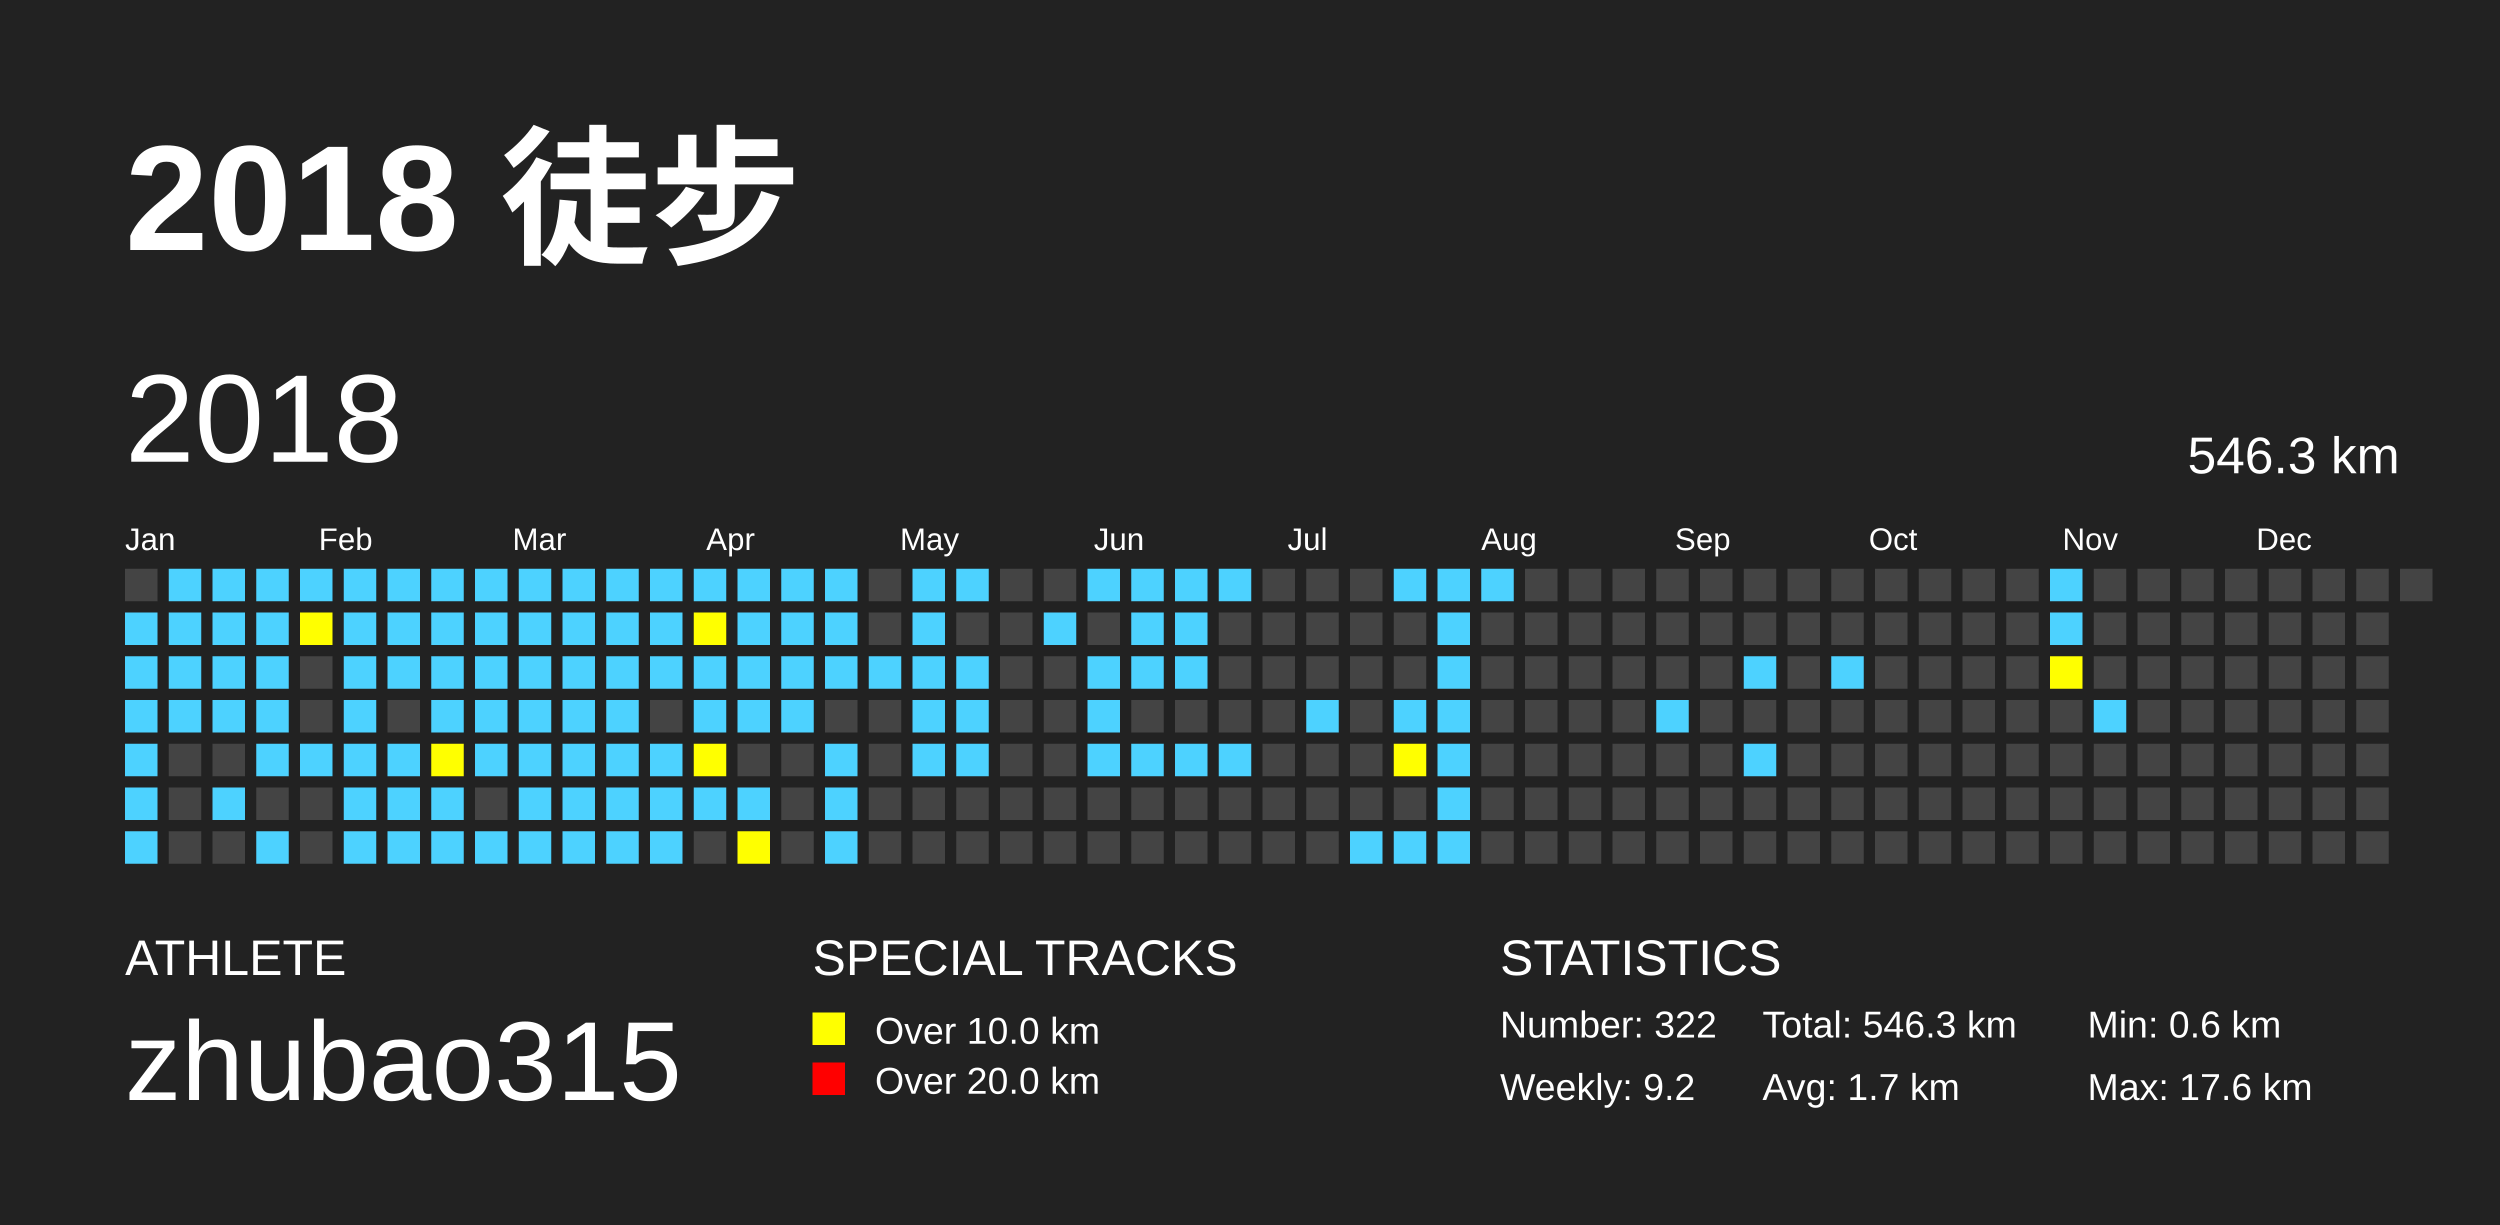
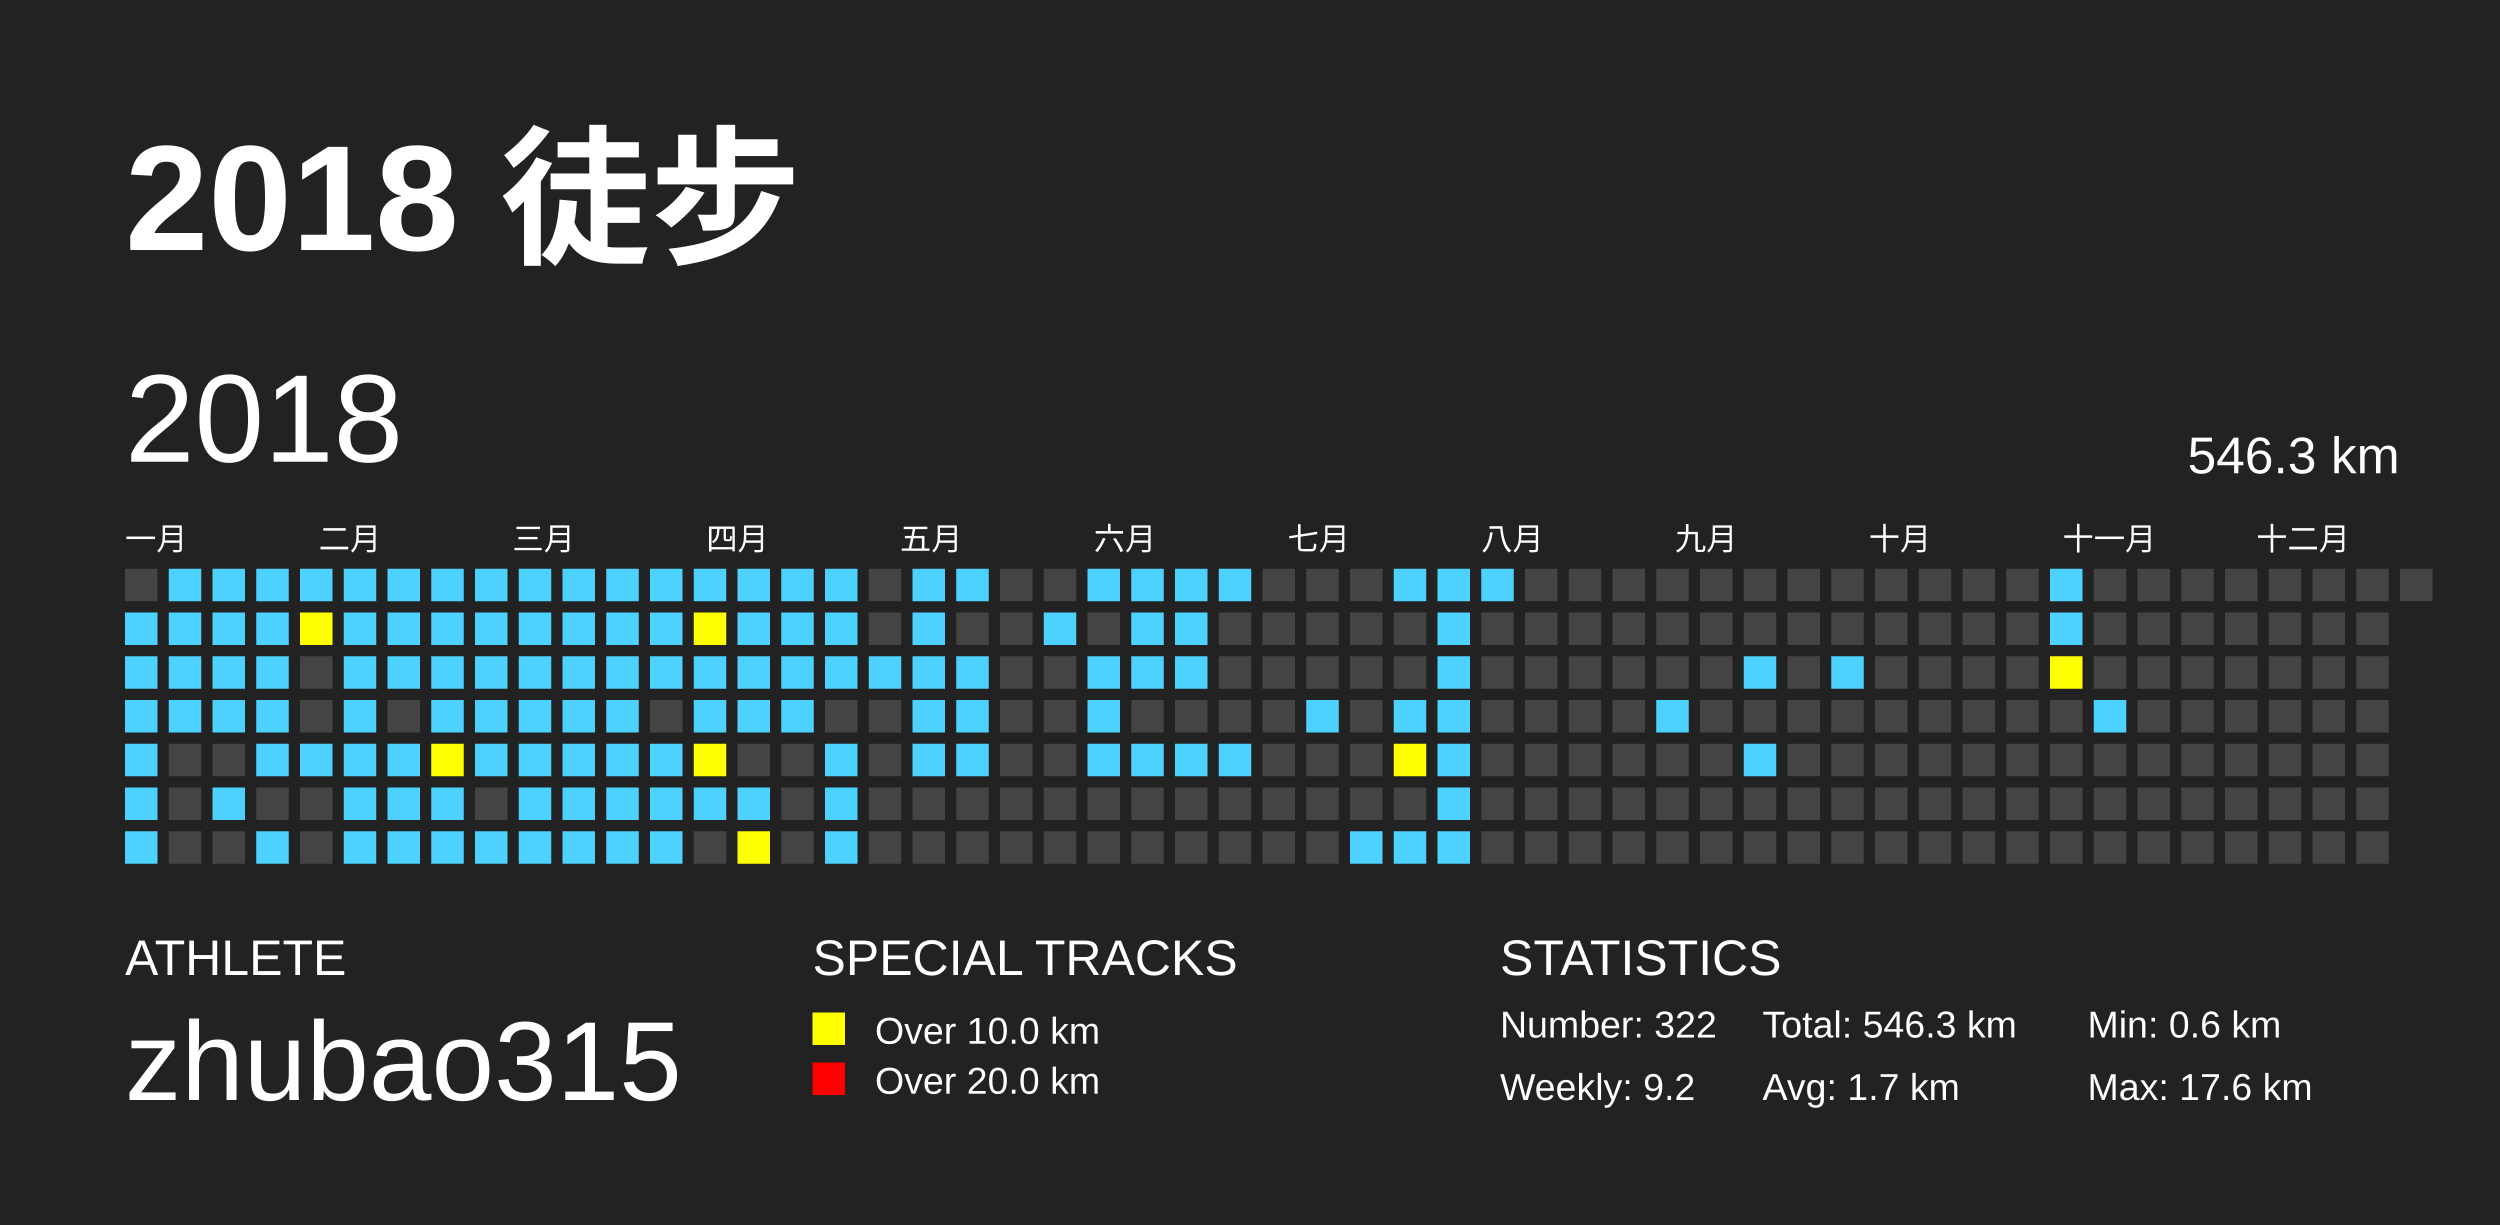
<svg xmlns="http://www.w3.org/2000/svg" baseProfile="full" height="98mm" version="1.1" viewBox="0,0,200,98" width="200mm">
  <defs />
  <rect fill="#222222" height="98" width="200" x="0" y="0" />
  <text fill="#FFFFFF" style="font-size:12px; font-family:Arial; font-weight:bold;" x="10" y="20">2018 徒步</text>
  <text fill="#FFFFFF" style="font-size:4px; font-family:Arial" x="10" y="78">ATHLETE</text>
  <text fill="#FFFFFF" style="font-size:9px; font-family:Arial" x="10" y="88">zhubao315</text>
  <text fill="#FFFFFF" style="font-size:4px; font-family:Arial" x="65" y="78">SPECIAL TRACKS</text>
  <rect fill="yellow" height="2.6" width="2.6" x="65" y="81" />
  <text fill="#FFFFFF" style="font-size:3px; font-family:Arial" x="70" y="83.5">Over 10.0 km</text>
  <rect fill="red" height="2.6" width="2.6" x="65" y="85" />
  <text fill="#FFFFFF" style="font-size:3px; font-family:Arial" x="70" y="87.5">Over 20.0 km</text>
  <text fill="#FFFFFF" style="font-size:4px; font-family:Arial" x="120" y="78">STATISTICS</text>
  <text fill="#FFFFFF" style="font-size:3px; font-family:Arial" x="120" y="83">Number: 322</text>
  <text fill="#FFFFFF" style="font-size:3px; font-family:Arial" x="120" y="88">Weekly: 9.2</text>
  <text fill="#FFFFFF" style="font-size:3px; font-family:Arial" x="141" y="83">Total: 546.3 km</text>
  <text fill="#FFFFFF" style="font-size:3px; font-family:Arial" x="141" y="88">Avg: 1.7 km</text>
  <text fill="#FFFFFF" style="font-size:3px; font-family:Arial" x="167" y="83">Min: 0.6 km</text>
  <text fill="#FFFFFF" style="font-size:3px; font-family:Arial" x="167" y="88">Max: 17.6 km</text>
  <text dominant-baseline="hanging" fill="#FFFFFF" style="font-size:10.0px; font-family:Arial;" x="10" y="30">2018</text>
  <text dominant-baseline="hanging" fill="#FFFFFF" style="font-size:4.125px; font-family:Arial;" x="175" y="35">546.3 km</text>
-   <text fill="#FFFFFF" style="font-size:2.5px; font-family:Arial" x="10.0" y="44">Jan</text>
-   <text fill="#FFFFFF" style="font-size:2.5px; font-family:Arial" x="25.5" y="44">Feb</text>
-   <text fill="#FFFFFF" style="font-size:2.5px; font-family:Arial" x="41.0" y="44">Mar</text>
-   <text fill="#FFFFFF" style="font-size:2.5px; font-family:Arial" x="56.5" y="44">Apr</text>
-   <text fill="#FFFFFF" style="font-size:2.5px; font-family:Arial" x="72.0" y="44">May</text>
-   <text fill="#FFFFFF" style="font-size:2.5px; font-family:Arial" x="87.5" y="44">Jun</text>
-   <text fill="#FFFFFF" style="font-size:2.5px; font-family:Arial" x="103.0" y="44">Jul</text>
-   <text fill="#FFFFFF" style="font-size:2.5px; font-family:Arial" x="118.5" y="44">Aug</text>
-   <text fill="#FFFFFF" style="font-size:2.5px; font-family:Arial" x="134.0" y="44">Sep</text>
-   <text fill="#FFFFFF" style="font-size:2.5px; font-family:Arial" x="149.5" y="44">Oct</text>
-   <text fill="#FFFFFF" style="font-size:2.5px; font-family:Arial" x="165.0" y="44">Nov</text>
-   <text fill="#FFFFFF" style="font-size:2.5px; font-family:Arial" x="180.5" y="44">Dec</text>
+   <text fill="#FFFFFF" style="font-size:2.5px; font-family:Arial" x="10.0" y="44">一月</text>
+   <text fill="#FFFFFF" style="font-size:2.5px; font-family:Arial" x="25.5" y="44">二月</text>
+   <text fill="#FFFFFF" style="font-size:2.5px; font-family:Arial" x="41.0" y="44">三月</text>
+   <text fill="#FFFFFF" style="font-size:2.5px; font-family:Arial" x="56.5" y="44">四月</text>
+   <text fill="#FFFFFF" style="font-size:2.5px; font-family:Arial" x="72.0" y="44">五月</text>
+   <text fill="#FFFFFF" style="font-size:2.5px; font-family:Arial" x="87.5" y="44">六月</text>
+   <text fill="#FFFFFF" style="font-size:2.5px; font-family:Arial" x="103.0" y="44">七月</text>
+   <text fill="#FFFFFF" style="font-size:2.5px; font-family:Arial" x="118.5" y="44">八月</text>
+   <text fill="#FFFFFF" style="font-size:2.5px; font-family:Arial" x="134.0" y="44">九月</text>
+   <text fill="#FFFFFF" style="font-size:2.5px; font-family:Arial" x="149.5" y="44">十月</text>
+   <text fill="#FFFFFF" style="font-size:2.5px; font-family:Arial" x="165.0" y="44">十一月</text>
+   <text fill="#FFFFFF" style="font-size:2.5px; font-family:Arial" x="180.5" y="44">十二月</text>
  <rect fill="#444444" height="2.6" width="2.6" x="10.0" y="45.5" />
  <rect fill="#4DD2FF" height="2.6" width="2.6" x="10.0" y="49.0" />
  <rect fill="#4DD2FF" height="2.6" width="2.6" x="10.0" y="52.5" />
  <rect fill="#4DD2FF" height="2.6" width="2.6" x="10.0" y="56.0" />
  <rect fill="#4DD2FF" height="2.6" width="2.6" x="10.0" y="59.5" />
  <rect fill="#4DD2FF" height="2.6" width="2.6" x="10.0" y="63.0" />
  <rect fill="#4DD2FF" height="2.6" width="2.6" x="10.0" y="66.5" />
  <rect fill="#4DD2FF" height="2.6" width="2.6" x="13.5" y="45.5" />
  <rect fill="#4DD2FF" height="2.6" width="2.6" x="13.5" y="49.0" />
  <rect fill="#4DD2FF" height="2.6" width="2.6" x="13.5" y="52.5" />
  <rect fill="#4DD2FF" height="2.6" width="2.6" x="13.5" y="56.0" />
  <rect fill="#444444" height="2.6" width="2.6" x="13.5" y="59.5" />
  <rect fill="#444444" height="2.6" width="2.6" x="13.5" y="63.0" />
  <rect fill="#444444" height="2.6" width="2.6" x="13.5" y="66.5" />
  <rect fill="#4DD2FF" height="2.6" width="2.6" x="17.0" y="45.5" />
  <rect fill="#4DD2FF" height="2.6" width="2.6" x="17.0" y="49.0" />
  <rect fill="#4DD2FF" height="2.6" width="2.6" x="17.0" y="52.5" />
  <rect fill="#4DD2FF" height="2.6" width="2.6" x="17.0" y="56.0" />
  <rect fill="#444444" height="2.6" width="2.6" x="17.0" y="59.5" />
  <rect fill="#4DD2FF" height="2.6" width="2.6" x="17.0" y="63.0" />
  <rect fill="#444444" height="2.6" width="2.6" x="17.0" y="66.5" />
  <rect fill="#4DD2FF" height="2.6" width="2.6" x="20.5" y="45.5" />
  <rect fill="#4DD2FF" height="2.6" width="2.6" x="20.5" y="49.0" />
  <rect fill="#4DD2FF" height="2.6" width="2.6" x="20.5" y="52.5" />
  <rect fill="#4DD2FF" height="2.6" width="2.6" x="20.5" y="56.0" />
  <rect fill="#4DD2FF" height="2.6" width="2.6" x="20.5" y="59.5" />
  <rect fill="#444444" height="2.6" width="2.6" x="20.5" y="63.0" />
  <rect fill="#4DD2FF" height="2.6" width="2.6" x="20.5" y="66.5" />
  <rect fill="#4DD2FF" height="2.6" width="2.6" x="24.0" y="45.5" />
  <rect fill="yellow" height="2.6" width="2.6" x="24.0" y="49.0" />
  <rect fill="#444444" height="2.6" width="2.6" x="24.0" y="52.5" />
  <rect fill="#444444" height="2.6" width="2.6" x="24.0" y="56.0" />
  <rect fill="#4DD2FF" height="2.6" width="2.6" x="24.0" y="59.5" />
  <rect fill="#444444" height="2.6" width="2.6" x="24.0" y="63.0" />
  <rect fill="#444444" height="2.6" width="2.6" x="24.0" y="66.5" />
  <rect fill="#4DD2FF" height="2.6" width="2.6" x="27.5" y="45.5" />
  <rect fill="#4DD2FF" height="2.6" width="2.6" x="27.5" y="49.0" />
  <rect fill="#4DD2FF" height="2.6" width="2.6" x="27.5" y="52.5" />
  <rect fill="#4DD2FF" height="2.6" width="2.6" x="27.5" y="56.0" />
  <rect fill="#4DD2FF" height="2.6" width="2.6" x="27.5" y="59.5" />
  <rect fill="#4DD2FF" height="2.6" width="2.6" x="27.5" y="63.0" />
  <rect fill="#4DD2FF" height="2.6" width="2.6" x="27.5" y="66.5" />
  <rect fill="#4DD2FF" height="2.6" width="2.6" x="31.0" y="45.5" />
  <rect fill="#4DD2FF" height="2.6" width="2.6" x="31.0" y="49.0" />
  <rect fill="#4DD2FF" height="2.6" width="2.6" x="31.0" y="52.5" />
  <rect fill="#444444" height="2.6" width="2.6" x="31.0" y="56.0" />
  <rect fill="#4DD2FF" height="2.6" width="2.6" x="31.0" y="59.5" />
  <rect fill="#4DD2FF" height="2.6" width="2.6" x="31.0" y="63.0" />
  <rect fill="#4DD2FF" height="2.6" width="2.6" x="31.0" y="66.5" />
  <rect fill="#4DD2FF" height="2.6" width="2.6" x="34.5" y="45.5" />
  <rect fill="#4DD2FF" height="2.6" width="2.6" x="34.5" y="49.0" />
  <rect fill="#4DD2FF" height="2.6" width="2.6" x="34.5" y="52.5" />
  <rect fill="#4DD2FF" height="2.6" width="2.6" x="34.5" y="56.0" />
  <rect fill="yellow" height="2.6" width="2.6" x="34.5" y="59.5" />
  <rect fill="#4DD2FF" height="2.6" width="2.6" x="34.5" y="63.0" />
  <rect fill="#4DD2FF" height="2.6" width="2.6" x="34.5" y="66.5" />
  <rect fill="#4DD2FF" height="2.6" width="2.6" x="38.0" y="45.5" />
  <rect fill="#4DD2FF" height="2.6" width="2.6" x="38.0" y="49.0" />
  <rect fill="#4DD2FF" height="2.6" width="2.6" x="38.0" y="52.5" />
  <rect fill="#4DD2FF" height="2.6" width="2.6" x="38.0" y="56.0" />
  <rect fill="#4DD2FF" height="2.6" width="2.6" x="38.0" y="59.5" />
  <rect fill="#444444" height="2.6" width="2.6" x="38.0" y="63.0" />
  <rect fill="#4DD2FF" height="2.6" width="2.6" x="38.0" y="66.5" />
  <rect fill="#4DD2FF" height="2.6" width="2.6" x="41.5" y="45.5" />
  <rect fill="#4DD2FF" height="2.6" width="2.6" x="41.5" y="49.0" />
  <rect fill="#4DD2FF" height="2.6" width="2.6" x="41.5" y="52.5" />
  <rect fill="#4DD2FF" height="2.6" width="2.6" x="41.5" y="56.0" />
  <rect fill="#4DD2FF" height="2.6" width="2.6" x="41.5" y="59.5" />
  <rect fill="#4DD2FF" height="2.6" width="2.6" x="41.5" y="63.0" />
  <rect fill="#4DD2FF" height="2.6" width="2.6" x="41.5" y="66.5" />
  <rect fill="#4DD2FF" height="2.6" width="2.6" x="45.0" y="45.5" />
  <rect fill="#4DD2FF" height="2.6" width="2.6" x="45.0" y="49.0" />
  <rect fill="#4DD2FF" height="2.6" width="2.6" x="45.0" y="52.5" />
  <rect fill="#4DD2FF" height="2.6" width="2.6" x="45.0" y="56.0" />
  <rect fill="#4DD2FF" height="2.6" width="2.6" x="45.0" y="59.5" />
  <rect fill="#4DD2FF" height="2.6" width="2.6" x="45.0" y="63.0" />
  <rect fill="#4DD2FF" height="2.6" width="2.6" x="45.0" y="66.5" />
  <rect fill="#4DD2FF" height="2.6" width="2.6" x="48.5" y="45.5" />
  <rect fill="#4DD2FF" height="2.6" width="2.6" x="48.5" y="49.0" />
  <rect fill="#4DD2FF" height="2.6" width="2.6" x="48.5" y="52.5" />
  <rect fill="#4DD2FF" height="2.6" width="2.6" x="48.5" y="56.0" />
  <rect fill="#4DD2FF" height="2.6" width="2.6" x="48.5" y="59.5" />
  <rect fill="#4DD2FF" height="2.6" width="2.6" x="48.5" y="63.0" />
  <rect fill="#4DD2FF" height="2.6" width="2.6" x="48.5" y="66.5" />
  <rect fill="#4DD2FF" height="2.6" width="2.6" x="52.0" y="45.5" />
  <rect fill="#4DD2FF" height="2.6" width="2.6" x="52.0" y="49.0" />
  <rect fill="#4DD2FF" height="2.6" width="2.6" x="52.0" y="52.5" />
  <rect fill="#444444" height="2.6" width="2.6" x="52.0" y="56.0" />
  <rect fill="#4DD2FF" height="2.6" width="2.6" x="52.0" y="59.5" />
  <rect fill="#4DD2FF" height="2.6" width="2.6" x="52.0" y="63.0" />
  <rect fill="#4DD2FF" height="2.6" width="2.6" x="52.0" y="66.5" />
  <rect fill="#4DD2FF" height="2.6" width="2.6" x="55.5" y="45.5" />
  <rect fill="yellow" height="2.6" width="2.6" x="55.5" y="49.0" />
  <rect fill="#4DD2FF" height="2.6" width="2.6" x="55.5" y="52.5" />
  <rect fill="#4DD2FF" height="2.6" width="2.6" x="55.5" y="56.0" />
  <rect fill="yellow" height="2.6" width="2.6" x="55.5" y="59.5" />
  <rect fill="#4DD2FF" height="2.6" width="2.6" x="55.5" y="63.0" />
  <rect fill="#444444" height="2.6" width="2.6" x="55.5" y="66.5" />
  <rect fill="#4DD2FF" height="2.6" width="2.6" x="59.0" y="45.5" />
  <rect fill="#4DD2FF" height="2.6" width="2.6" x="59.0" y="49.0" />
  <rect fill="#4DD2FF" height="2.6" width="2.6" x="59.0" y="52.5" />
  <rect fill="#4DD2FF" height="2.6" width="2.6" x="59.0" y="56.0" />
  <rect fill="#444444" height="2.6" width="2.6" x="59.0" y="59.5" />
  <rect fill="#4DD2FF" height="2.6" width="2.6" x="59.0" y="63.0" />
  <rect fill="yellow" height="2.6" width="2.6" x="59.0" y="66.5" />
  <rect fill="#4DD2FF" height="2.6" width="2.6" x="62.5" y="45.5" />
  <rect fill="#4DD2FF" height="2.6" width="2.6" x="62.5" y="49.0" />
  <rect fill="#4DD2FF" height="2.6" width="2.6" x="62.5" y="52.5" />
  <rect fill="#4DD2FF" height="2.6" width="2.6" x="62.5" y="56.0" />
  <rect fill="#444444" height="2.6" width="2.6" x="62.5" y="59.5" />
  <rect fill="#444444" height="2.6" width="2.6" x="62.5" y="63.0" />
  <rect fill="#444444" height="2.6" width="2.6" x="62.5" y="66.5" />
  <rect fill="#4DD2FF" height="2.6" width="2.6" x="66.0" y="45.5" />
  <rect fill="#4DD2FF" height="2.6" width="2.6" x="66.0" y="49.0" />
  <rect fill="#4DD2FF" height="2.6" width="2.6" x="66.0" y="52.5" />
  <rect fill="#444444" height="2.6" width="2.6" x="66.0" y="56.0" />
  <rect fill="#4DD2FF" height="2.6" width="2.6" x="66.0" y="59.5" />
  <rect fill="#4DD2FF" height="2.6" width="2.6" x="66.0" y="63.0" />
  <rect fill="#4DD2FF" height="2.6" width="2.6" x="66.0" y="66.5" />
  <rect fill="#444444" height="2.6" width="2.6" x="69.5" y="45.5" />
  <rect fill="#444444" height="2.6" width="2.6" x="69.5" y="49.0" />
  <rect fill="#4DD2FF" height="2.6" width="2.6" x="69.5" y="52.5" />
  <rect fill="#444444" height="2.6" width="2.6" x="69.5" y="56.0" />
  <rect fill="#444444" height="2.6" width="2.6" x="69.5" y="59.5" />
  <rect fill="#444444" height="2.6" width="2.6" x="69.5" y="63.0" />
  <rect fill="#444444" height="2.6" width="2.6" x="69.5" y="66.5" />
  <rect fill="#4DD2FF" height="2.6" width="2.6" x="73.0" y="45.5" />
  <rect fill="#4DD2FF" height="2.6" width="2.6" x="73.0" y="49.0" />
  <rect fill="#4DD2FF" height="2.6" width="2.6" x="73.0" y="52.5" />
  <rect fill="#4DD2FF" height="2.6" width="2.6" x="73.0" y="56.0" />
  <rect fill="#4DD2FF" height="2.6" width="2.6" x="73.0" y="59.5" />
  <rect fill="#444444" height="2.6" width="2.6" x="73.0" y="63.0" />
  <rect fill="#444444" height="2.6" width="2.6" x="73.0" y="66.5" />
  <rect fill="#4DD2FF" height="2.6" width="2.6" x="76.5" y="45.5" />
  <rect fill="#444444" height="2.6" width="2.6" x="76.5" y="49.0" />
  <rect fill="#4DD2FF" height="2.6" width="2.6" x="76.5" y="52.5" />
  <rect fill="#4DD2FF" height="2.6" width="2.6" x="76.5" y="56.0" />
  <rect fill="#4DD2FF" height="2.6" width="2.6" x="76.5" y="59.5" />
  <rect fill="#444444" height="2.6" width="2.6" x="76.5" y="63.0" />
  <rect fill="#444444" height="2.6" width="2.6" x="76.5" y="66.5" />
  <rect fill="#444444" height="2.6" width="2.6" x="80.0" y="45.5" />
  <rect fill="#444444" height="2.6" width="2.6" x="80.0" y="49.0" />
  <rect fill="#444444" height="2.6" width="2.6" x="80.0" y="52.5" />
  <rect fill="#444444" height="2.6" width="2.6" x="80.0" y="56.0" />
  <rect fill="#444444" height="2.6" width="2.6" x="80.0" y="59.5" />
  <rect fill="#444444" height="2.6" width="2.6" x="80.0" y="63.0" />
  <rect fill="#444444" height="2.6" width="2.6" x="80.0" y="66.5" />
  <rect fill="#444444" height="2.6" width="2.6" x="83.5" y="45.5" />
  <rect fill="#4DD2FF" height="2.6" width="2.6" x="83.5" y="49.0" />
  <rect fill="#444444" height="2.6" width="2.6" x="83.5" y="52.5" />
  <rect fill="#444444" height="2.6" width="2.6" x="83.5" y="56.0" />
  <rect fill="#444444" height="2.6" width="2.6" x="83.5" y="59.5" />
  <rect fill="#444444" height="2.6" width="2.6" x="83.5" y="63.0" />
  <rect fill="#444444" height="2.6" width="2.6" x="83.5" y="66.5" />
  <rect fill="#4DD2FF" height="2.6" width="2.6" x="87.0" y="45.5" />
  <rect fill="#444444" height="2.6" width="2.6" x="87.0" y="49.0" />
  <rect fill="#4DD2FF" height="2.6" width="2.6" x="87.0" y="52.5" />
  <rect fill="#4DD2FF" height="2.6" width="2.6" x="87.0" y="56.0" />
  <rect fill="#4DD2FF" height="2.6" width="2.6" x="87.0" y="59.5" />
  <rect fill="#444444" height="2.6" width="2.6" x="87.0" y="63.0" />
  <rect fill="#444444" height="2.6" width="2.6" x="87.0" y="66.5" />
  <rect fill="#4DD2FF" height="2.6" width="2.6" x="90.5" y="45.5" />
  <rect fill="#4DD2FF" height="2.6" width="2.6" x="90.5" y="49.0" />
  <rect fill="#4DD2FF" height="2.6" width="2.6" x="90.5" y="52.5" />
  <rect fill="#444444" height="2.6" width="2.6" x="90.5" y="56.0" />
  <rect fill="#4DD2FF" height="2.6" width="2.6" x="90.5" y="59.5" />
  <rect fill="#444444" height="2.6" width="2.6" x="90.5" y="63.0" />
  <rect fill="#444444" height="2.6" width="2.6" x="90.5" y="66.5" />
  <rect fill="#4DD2FF" height="2.6" width="2.6" x="94.0" y="45.5" />
  <rect fill="#4DD2FF" height="2.6" width="2.6" x="94.0" y="49.0" />
  <rect fill="#4DD2FF" height="2.6" width="2.6" x="94.0" y="52.5" />
  <rect fill="#444444" height="2.6" width="2.6" x="94.0" y="56.0" />
  <rect fill="#4DD2FF" height="2.6" width="2.6" x="94.0" y="59.5" />
  <rect fill="#444444" height="2.6" width="2.6" x="94.0" y="63.0" />
  <rect fill="#444444" height="2.6" width="2.6" x="94.0" y="66.5" />
  <rect fill="#4DD2FF" height="2.6" width="2.6" x="97.5" y="45.5" />
  <rect fill="#444444" height="2.6" width="2.6" x="97.5" y="49.0" />
  <rect fill="#444444" height="2.6" width="2.6" x="97.5" y="52.5" />
  <rect fill="#444444" height="2.6" width="2.6" x="97.5" y="56.0" />
  <rect fill="#4DD2FF" height="2.6" width="2.6" x="97.5" y="59.5" />
  <rect fill="#444444" height="2.6" width="2.6" x="97.5" y="63.0" />
  <rect fill="#444444" height="2.6" width="2.6" x="97.5" y="66.5" />
  <rect fill="#444444" height="2.6" width="2.6" x="101.0" y="45.5" />
  <rect fill="#444444" height="2.6" width="2.6" x="101.0" y="49.0" />
  <rect fill="#444444" height="2.6" width="2.6" x="101.0" y="52.5" />
  <rect fill="#444444" height="2.6" width="2.6" x="101.0" y="56.0" />
  <rect fill="#444444" height="2.6" width="2.6" x="101.0" y="59.5" />
  <rect fill="#444444" height="2.6" width="2.6" x="101.0" y="63.0" />
  <rect fill="#444444" height="2.6" width="2.6" x="101.0" y="66.5" />
  <rect fill="#444444" height="2.6" width="2.6" x="104.5" y="45.5" />
  <rect fill="#444444" height="2.6" width="2.6" x="104.5" y="49.0" />
  <rect fill="#444444" height="2.6" width="2.6" x="104.5" y="52.5" />
  <rect fill="#4DD2FF" height="2.6" width="2.6" x="104.5" y="56.0" />
  <rect fill="#444444" height="2.6" width="2.6" x="104.5" y="59.5" />
  <rect fill="#444444" height="2.6" width="2.6" x="104.5" y="63.0" />
  <rect fill="#444444" height="2.6" width="2.6" x="104.5" y="66.5" />
  <rect fill="#444444" height="2.6" width="2.6" x="108.0" y="45.5" />
  <rect fill="#444444" height="2.6" width="2.6" x="108.0" y="49.0" />
  <rect fill="#444444" height="2.6" width="2.6" x="108.0" y="52.5" />
  <rect fill="#444444" height="2.6" width="2.6" x="108.0" y="56.0" />
  <rect fill="#444444" height="2.6" width="2.6" x="108.0" y="59.5" />
  <rect fill="#444444" height="2.6" width="2.6" x="108.0" y="63.0" />
  <rect fill="#4DD2FF" height="2.6" width="2.6" x="108.0" y="66.5" />
  <rect fill="#4DD2FF" height="2.6" width="2.6" x="111.5" y="45.5" />
  <rect fill="#444444" height="2.6" width="2.6" x="111.5" y="49.0" />
  <rect fill="#444444" height="2.6" width="2.6" x="111.5" y="52.5" />
  <rect fill="#4DD2FF" height="2.6" width="2.6" x="111.5" y="56.0" />
  <rect fill="yellow" height="2.6" width="2.6" x="111.5" y="59.5" />
  <rect fill="#444444" height="2.6" width="2.6" x="111.5" y="63.0" />
  <rect fill="#4DD2FF" height="2.6" width="2.6" x="111.5" y="66.5" />
  <rect fill="#4DD2FF" height="2.6" width="2.6" x="115.0" y="45.5" />
  <rect fill="#4DD2FF" height="2.6" width="2.6" x="115.0" y="49.0" />
  <rect fill="#4DD2FF" height="2.6" width="2.6" x="115.0" y="52.5" />
  <rect fill="#4DD2FF" height="2.6" width="2.6" x="115.0" y="56.0" />
  <rect fill="#4DD2FF" height="2.6" width="2.6" x="115.0" y="59.5" />
  <rect fill="#4DD2FF" height="2.6" width="2.6" x="115.0" y="63.0" />
  <rect fill="#4DD2FF" height="2.6" width="2.6" x="115.0" y="66.5" />
  <rect fill="#4DD2FF" height="2.6" width="2.6" x="118.5" y="45.5" />
  <rect fill="#444444" height="2.6" width="2.6" x="118.5" y="49.0" />
  <rect fill="#444444" height="2.6" width="2.6" x="118.5" y="52.5" />
  <rect fill="#444444" height="2.6" width="2.6" x="118.5" y="56.0" />
  <rect fill="#444444" height="2.6" width="2.6" x="118.5" y="59.5" />
  <rect fill="#444444" height="2.6" width="2.6" x="118.5" y="63.0" />
  <rect fill="#444444" height="2.6" width="2.6" x="118.5" y="66.5" />
  <rect fill="#444444" height="2.6" width="2.6" x="122.0" y="45.5" />
  <rect fill="#444444" height="2.6" width="2.6" x="122.0" y="49.0" />
  <rect fill="#444444" height="2.6" width="2.6" x="122.0" y="52.5" />
  <rect fill="#444444" height="2.6" width="2.6" x="122.0" y="56.0" />
  <rect fill="#444444" height="2.6" width="2.6" x="122.0" y="59.5" />
  <rect fill="#444444" height="2.6" width="2.6" x="122.0" y="63.0" />
  <rect fill="#444444" height="2.6" width="2.6" x="122.0" y="66.5" />
  <rect fill="#444444" height="2.6" width="2.6" x="125.5" y="45.5" />
  <rect fill="#444444" height="2.6" width="2.6" x="125.5" y="49.0" />
  <rect fill="#444444" height="2.6" width="2.6" x="125.5" y="52.5" />
  <rect fill="#444444" height="2.6" width="2.6" x="125.5" y="56.0" />
  <rect fill="#444444" height="2.6" width="2.6" x="125.5" y="59.5" />
  <rect fill="#444444" height="2.6" width="2.6" x="125.5" y="63.0" />
  <rect fill="#444444" height="2.6" width="2.6" x="125.5" y="66.5" />
  <rect fill="#444444" height="2.6" width="2.6" x="129.0" y="45.5" />
  <rect fill="#444444" height="2.6" width="2.6" x="129.0" y="49.0" />
  <rect fill="#444444" height="2.6" width="2.6" x="129.0" y="52.5" />
  <rect fill="#444444" height="2.6" width="2.6" x="129.0" y="56.0" />
  <rect fill="#444444" height="2.6" width="2.6" x="129.0" y="59.5" />
  <rect fill="#444444" height="2.6" width="2.6" x="129.0" y="63.0" />
  <rect fill="#444444" height="2.6" width="2.6" x="129.0" y="66.5" />
  <rect fill="#444444" height="2.6" width="2.6" x="132.5" y="45.5" />
  <rect fill="#444444" height="2.6" width="2.6" x="132.5" y="49.0" />
  <rect fill="#444444" height="2.6" width="2.6" x="132.5" y="52.5" />
  <rect fill="#4DD2FF" height="2.6" width="2.6" x="132.5" y="56.0" />
  <rect fill="#444444" height="2.6" width="2.6" x="132.5" y="59.5" />
  <rect fill="#444444" height="2.6" width="2.6" x="132.5" y="63.0" />
  <rect fill="#444444" height="2.6" width="2.6" x="132.5" y="66.5" />
  <rect fill="#444444" height="2.6" width="2.6" x="136.0" y="45.5" />
  <rect fill="#444444" height="2.6" width="2.6" x="136.0" y="49.0" />
  <rect fill="#444444" height="2.6" width="2.6" x="136.0" y="52.5" />
  <rect fill="#444444" height="2.6" width="2.6" x="136.0" y="56.0" />
  <rect fill="#444444" height="2.6" width="2.6" x="136.0" y="59.5" />
  <rect fill="#444444" height="2.6" width="2.6" x="136.0" y="63.0" />
  <rect fill="#444444" height="2.6" width="2.6" x="136.0" y="66.5" />
  <rect fill="#444444" height="2.6" width="2.6" x="139.5" y="45.5" />
  <rect fill="#444444" height="2.6" width="2.6" x="139.5" y="49.0" />
  <rect fill="#4DD2FF" height="2.6" width="2.6" x="139.5" y="52.5" />
  <rect fill="#444444" height="2.6" width="2.6" x="139.5" y="56.0" />
  <rect fill="#4DD2FF" height="2.6" width="2.6" x="139.5" y="59.5" />
  <rect fill="#444444" height="2.6" width="2.6" x="139.5" y="63.0" />
  <rect fill="#444444" height="2.6" width="2.6" x="139.5" y="66.5" />
  <rect fill="#444444" height="2.6" width="2.6" x="143.0" y="45.5" />
  <rect fill="#444444" height="2.6" width="2.6" x="143.0" y="49.0" />
  <rect fill="#444444" height="2.6" width="2.6" x="143.0" y="52.5" />
  <rect fill="#444444" height="2.6" width="2.6" x="143.0" y="56.0" />
  <rect fill="#444444" height="2.6" width="2.6" x="143.0" y="59.5" />
  <rect fill="#444444" height="2.6" width="2.6" x="143.0" y="63.0" />
  <rect fill="#444444" height="2.6" width="2.6" x="143.0" y="66.5" />
  <rect fill="#444444" height="2.6" width="2.6" x="146.5" y="45.5" />
  <rect fill="#444444" height="2.6" width="2.6" x="146.5" y="49.0" />
  <rect fill="#4DD2FF" height="2.6" width="2.6" x="146.5" y="52.5" />
  <rect fill="#444444" height="2.6" width="2.6" x="146.5" y="56.0" />
  <rect fill="#444444" height="2.6" width="2.6" x="146.5" y="59.5" />
  <rect fill="#444444" height="2.6" width="2.6" x="146.5" y="63.0" />
  <rect fill="#444444" height="2.6" width="2.6" x="146.5" y="66.5" />
  <rect fill="#444444" height="2.6" width="2.6" x="150.0" y="45.5" />
  <rect fill="#444444" height="2.6" width="2.6" x="150.0" y="49.0" />
  <rect fill="#444444" height="2.6" width="2.6" x="150.0" y="52.5" />
  <rect fill="#444444" height="2.6" width="2.6" x="150.0" y="56.0" />
  <rect fill="#444444" height="2.6" width="2.6" x="150.0" y="59.5" />
  <rect fill="#444444" height="2.6" width="2.6" x="150.0" y="63.0" />
  <rect fill="#444444" height="2.6" width="2.6" x="150.0" y="66.5" />
  <rect fill="#444444" height="2.6" width="2.6" x="153.5" y="45.5" />
  <rect fill="#444444" height="2.6" width="2.6" x="153.5" y="49.0" />
  <rect fill="#444444" height="2.6" width="2.6" x="153.5" y="52.5" />
  <rect fill="#444444" height="2.6" width="2.6" x="153.5" y="56.0" />
  <rect fill="#444444" height="2.6" width="2.6" x="153.5" y="59.5" />
  <rect fill="#444444" height="2.6" width="2.6" x="153.5" y="63.0" />
  <rect fill="#444444" height="2.6" width="2.6" x="153.5" y="66.5" />
  <rect fill="#444444" height="2.6" width="2.6" x="157.0" y="45.5" />
  <rect fill="#444444" height="2.6" width="2.6" x="157.0" y="49.0" />
  <rect fill="#444444" height="2.6" width="2.6" x="157.0" y="52.5" />
  <rect fill="#444444" height="2.6" width="2.6" x="157.0" y="56.0" />
  <rect fill="#444444" height="2.6" width="2.6" x="157.0" y="59.5" />
  <rect fill="#444444" height="2.6" width="2.6" x="157.0" y="63.0" />
  <rect fill="#444444" height="2.6" width="2.6" x="157.0" y="66.5" />
  <rect fill="#444444" height="2.6" width="2.6" x="160.5" y="45.5" />
  <rect fill="#444444" height="2.6" width="2.6" x="160.5" y="49.0" />
  <rect fill="#444444" height="2.6" width="2.6" x="160.5" y="52.5" />
  <rect fill="#444444" height="2.6" width="2.6" x="160.5" y="56.0" />
  <rect fill="#444444" height="2.6" width="2.6" x="160.5" y="59.5" />
  <rect fill="#444444" height="2.6" width="2.6" x="160.5" y="63.0" />
  <rect fill="#444444" height="2.6" width="2.6" x="160.5" y="66.5" />
  <rect fill="#4DD2FF" height="2.6" width="2.6" x="164.0" y="45.5" />
  <rect fill="#4DD2FF" height="2.6" width="2.6" x="164.0" y="49.0" />
  <rect fill="yellow" height="2.6" width="2.6" x="164.0" y="52.5" />
  <rect fill="#444444" height="2.6" width="2.6" x="164.0" y="56.0" />
  <rect fill="#444444" height="2.6" width="2.6" x="164.0" y="59.5" />
  <rect fill="#444444" height="2.6" width="2.6" x="164.0" y="63.0" />
  <rect fill="#444444" height="2.6" width="2.6" x="164.0" y="66.5" />
  <rect fill="#444444" height="2.6" width="2.6" x="167.5" y="45.5" />
  <rect fill="#444444" height="2.6" width="2.6" x="167.5" y="49.0" />
  <rect fill="#444444" height="2.6" width="2.6" x="167.5" y="52.5" />
  <rect fill="#4DD2FF" height="2.6" width="2.6" x="167.5" y="56.0" />
  <rect fill="#444444" height="2.6" width="2.6" x="167.5" y="59.5" />
  <rect fill="#444444" height="2.6" width="2.6" x="167.5" y="63.0" />
  <rect fill="#444444" height="2.6" width="2.6" x="167.5" y="66.5" />
  <rect fill="#444444" height="2.6" width="2.6" x="171.0" y="45.5" />
  <rect fill="#444444" height="2.6" width="2.6" x="171.0" y="49.0" />
  <rect fill="#444444" height="2.6" width="2.6" x="171.0" y="52.5" />
  <rect fill="#444444" height="2.6" width="2.6" x="171.0" y="56.0" />
  <rect fill="#444444" height="2.6" width="2.6" x="171.0" y="59.5" />
  <rect fill="#444444" height="2.6" width="2.6" x="171.0" y="63.0" />
  <rect fill="#444444" height="2.6" width="2.6" x="171.0" y="66.5" />
  <rect fill="#444444" height="2.6" width="2.6" x="174.5" y="45.5" />
  <rect fill="#444444" height="2.6" width="2.6" x="174.5" y="49.0" />
  <rect fill="#444444" height="2.6" width="2.6" x="174.5" y="52.5" />
  <rect fill="#444444" height="2.6" width="2.6" x="174.5" y="56.0" />
  <rect fill="#444444" height="2.6" width="2.6" x="174.5" y="59.5" />
  <rect fill="#444444" height="2.6" width="2.6" x="174.5" y="63.0" />
  <rect fill="#444444" height="2.6" width="2.6" x="174.5" y="66.5" />
  <rect fill="#444444" height="2.6" width="2.6" x="178.0" y="45.5" />
  <rect fill="#444444" height="2.6" width="2.6" x="178.0" y="49.0" />
  <rect fill="#444444" height="2.6" width="2.6" x="178.0" y="52.5" />
  <rect fill="#444444" height="2.6" width="2.6" x="178.0" y="56.0" />
  <rect fill="#444444" height="2.6" width="2.6" x="178.0" y="59.5" />
  <rect fill="#444444" height="2.6" width="2.6" x="178.0" y="63.0" />
  <rect fill="#444444" height="2.6" width="2.6" x="178.0" y="66.5" />
  <rect fill="#444444" height="2.6" width="2.6" x="181.5" y="45.5" />
  <rect fill="#444444" height="2.6" width="2.6" x="181.5" y="49.0" />
  <rect fill="#444444" height="2.6" width="2.6" x="181.5" y="52.5" />
  <rect fill="#444444" height="2.6" width="2.6" x="181.5" y="56.0" />
  <rect fill="#444444" height="2.6" width="2.6" x="181.5" y="59.5" />
  <rect fill="#444444" height="2.6" width="2.6" x="181.5" y="63.0" />
  <rect fill="#444444" height="2.6" width="2.6" x="181.5" y="66.5" />
  <rect fill="#444444" height="2.6" width="2.6" x="185.0" y="45.5" />
  <rect fill="#444444" height="2.6" width="2.6" x="185.0" y="49.0" />
  <rect fill="#444444" height="2.6" width="2.6" x="185.0" y="52.5" />
  <rect fill="#444444" height="2.6" width="2.6" x="185.0" y="56.0" />
  <rect fill="#444444" height="2.6" width="2.6" x="185.0" y="59.5" />
  <rect fill="#444444" height="2.6" width="2.6" x="185.0" y="63.0" />
  <rect fill="#444444" height="2.6" width="2.6" x="185.0" y="66.5" />
  <rect fill="#444444" height="2.6" width="2.6" x="188.5" y="45.5" />
  <rect fill="#444444" height="2.6" width="2.6" x="188.5" y="49.0" />
  <rect fill="#444444" height="2.6" width="2.6" x="188.5" y="52.5" />
  <rect fill="#444444" height="2.6" width="2.6" x="188.5" y="56.0" />
  <rect fill="#444444" height="2.6" width="2.6" x="188.5" y="59.5" />
  <rect fill="#444444" height="2.6" width="2.6" x="188.5" y="63.0" />
  <rect fill="#444444" height="2.6" width="2.6" x="188.5" y="66.5" />
  <rect fill="#444444" height="2.6" width="2.6" x="192.0" y="45.5" />
</svg>
